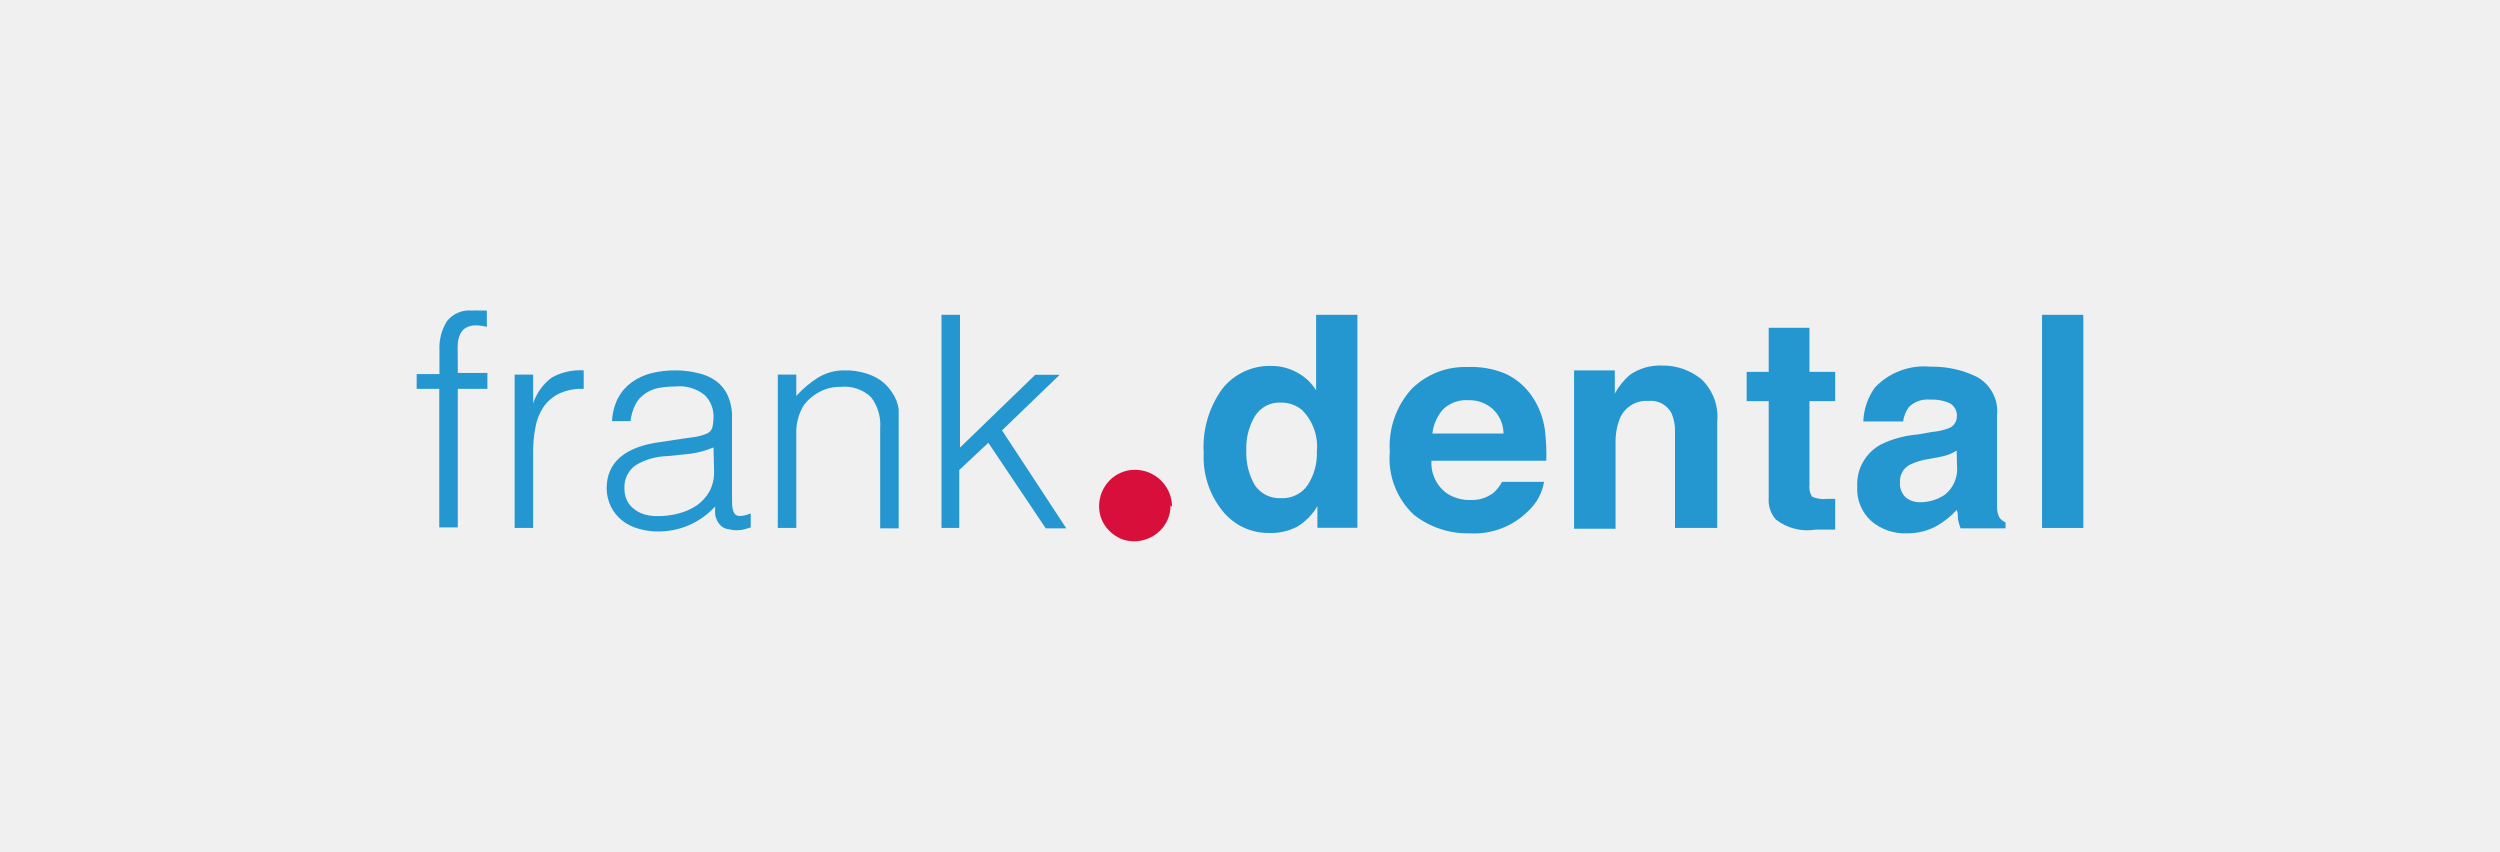
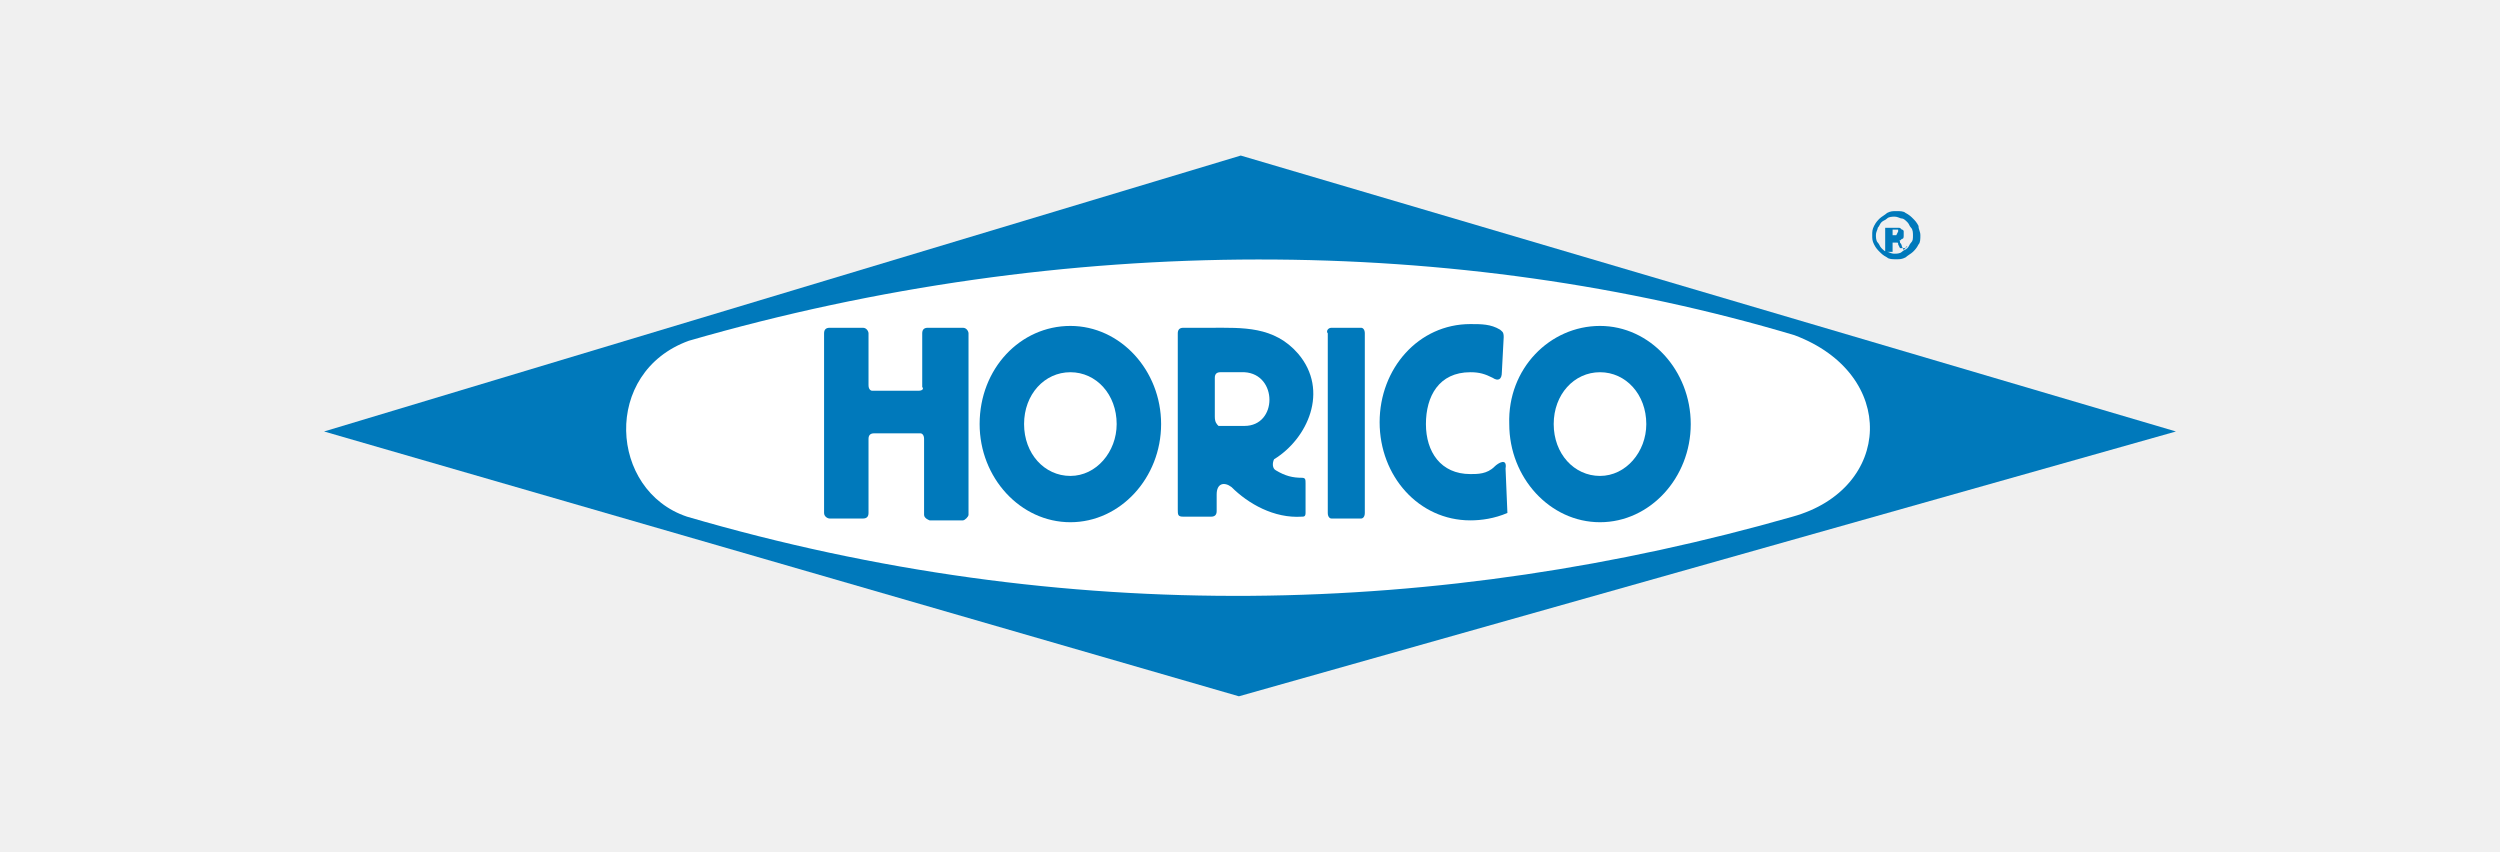
- <svg xmlns="http://www.w3.org/2000/svg" id="Capa_1" data-name="Capa 1" viewBox="0 0 135 46">
-   <defs>
-     <style>.cls-1{fill:#2497d0;}.cls-2{fill:#d80f3b;}</style>
-   </defs>
-   <path class="cls-1" d="M22.5,21v-.8h1.23V18.91a2.73,2.73,0,0,1,.4-1.56,1.53,1.53,0,0,1,1.36-.58,2.82,2.82,0,0,1,.42,0l.38,0v.88a2.51,2.51,0,0,0-.57-.08,1.06,1.06,0,0,0-.58.14.75.75,0,0,0-.3.36,1.36,1.36,0,0,0-.12.5,5.44,5.44,0,0,0,0,.57v1h1.6V21h-1.6v7.48h-1V21Z" />
-   <path class="cls-1" d="M28.79,28.51h-1V20.23h1v1.55h0a2.87,2.87,0,0,1,1-1.39A3.15,3.15,0,0,1,31.52,20v1a2.81,2.81,0,0,0-1.34.26,2.21,2.21,0,0,0-.84.73,2.91,2.91,0,0,0-.43,1.1,7,7,0,0,0-.12,1.32Z" />
-   <path class="cls-1" d="M36.92,23.68l.65-.09a3,3,0,0,0,.61-.18.51.51,0,0,0,.3-.38,2.8,2.8,0,0,0,.05-.48,1.61,1.61,0,0,0-.47-1.21,2.16,2.16,0,0,0-1.59-.47,5.05,5.05,0,0,0-.91.08,1.92,1.92,0,0,0-.73.31,1.57,1.57,0,0,0-.51.57,2.5,2.5,0,0,0-.27.91h-1a3,3,0,0,1,.33-1.26,2.56,2.56,0,0,1,.75-.85,3.16,3.16,0,0,1,1.05-.48A5.28,5.28,0,0,1,36.49,20a4.93,4.93,0,0,1,1.17.14,2.63,2.63,0,0,1,1,.43,2,2,0,0,1,.64.79,2.8,2.8,0,0,1,.23,1.22v4.51c0,.37.07.61.2.71s.41.08.81-.07v.75l-.33.1a1.67,1.67,0,0,1-.85,0,.76.76,0,0,1-.39-.15,1,1,0,0,1-.23-.29,1.09,1.09,0,0,1-.12-.36,3,3,0,0,1,0-.43,4.3,4.3,0,0,1-1.39,1,4.2,4.2,0,0,1-1.7.35,3.7,3.7,0,0,1-1.05-.15,2.43,2.43,0,0,1-.88-.44,2.22,2.22,0,0,1-.61-.75,2.26,2.26,0,0,1-.23-1c0-1.4,1-2.24,2.9-2.49Zm1.61.48a4.9,4.9,0,0,1-1.23.34l-1.25.13a3.47,3.47,0,0,0-1.72.49,1.43,1.43,0,0,0-.61,1.27,1.4,1.4,0,0,0,.15.66,1.27,1.27,0,0,0,.4.46,1.6,1.6,0,0,0,.57.28,2.51,2.51,0,0,0,.67.08,4.19,4.19,0,0,0,1.12-.14,3.17,3.17,0,0,0,1-.44,2.33,2.33,0,0,0,.68-.75,2.21,2.21,0,0,0,.25-1.08Z" />
-   <path class="cls-1" d="M43,28.51H42V20.23h1v1.15a5.64,5.64,0,0,1,1.19-1A2.7,2.7,0,0,1,45.64,20a3.7,3.7,0,0,1,1.42.27,2.38,2.38,0,0,1,1.11.92,2.06,2.06,0,0,1,.36.92c0,.31,0,.64,0,1v5.42h-1v-5.4a2.46,2.46,0,0,0-.49-1.68,2.08,2.08,0,0,0-1.65-.56,2.39,2.39,0,0,0-.82.13,2.64,2.64,0,0,0-.66.36,2.46,2.46,0,0,0-.51.51A2.79,2.79,0,0,0,43,23.25c0,.25,0,.51,0,.8Z" />
-   <path class="cls-1" d="M50.84,28.51V17h1v7.17l4.06-3.93h1.32l-3.11,3,3.47,5.29H56.47l-3.1-4.62L51.8,25.38v3.13Z" />
-   <path class="cls-2" d="M63.21,27.29a1.86,1.86,0,0,1-.15.75,1.89,1.89,0,0,1-.42.62,2,2,0,0,1-1.39.57,1.86,1.86,0,0,1-.75-.15,2,2,0,0,1-1-1,1.86,1.86,0,0,1-.15-.75,2,2,0,0,1,.57-1.39,1.89,1.89,0,0,1,.62-.42,1.86,1.86,0,0,1,.75-.15,2,2,0,0,1,2,2Z" />
-   <path class="cls-1" d="M70.07,20.13a2.67,2.67,0,0,1,1,.95V17H73.3v11.5H71.14V27.33a3.13,3.13,0,0,1-1.09,1.11,3.05,3.05,0,0,1-1.52.34A3.16,3.16,0,0,1,66,27.57a4.61,4.61,0,0,1-1-3.1A5.35,5.35,0,0,1,66,21a3.26,3.26,0,0,1,2.68-1.24A2.84,2.84,0,0,1,70.07,20.13Zm.54,6.07a3.08,3.08,0,0,0,.5-1.82,2.79,2.79,0,0,0-.79-2.23,1.73,1.73,0,0,0-1.13-.41,1.56,1.56,0,0,0-1.43.74,3.36,3.36,0,0,0-.46,1.83,3.48,3.48,0,0,0,.46,1.89,1.6,1.6,0,0,0,1.42.7A1.63,1.63,0,0,0,70.61,26.2Z" />
-   <path class="cls-1" d="M81.27,20.17a3.52,3.52,0,0,1,1.48,1.26,4.25,4.25,0,0,1,.67,1.76,10.87,10.87,0,0,1,.08,1.69H77.3a2,2,0,0,0,.89,1.8,2.26,2.26,0,0,0,1.22.32,1.9,1.9,0,0,0,1.24-.39,2.05,2.05,0,0,0,.46-.59h2.27a2.76,2.76,0,0,1-.82,1.54,4.14,4.14,0,0,1-3.21,1.24,4.7,4.7,0,0,1-3-1,4.16,4.16,0,0,1-1.3-3.41A4.59,4.59,0,0,1,76.23,21a4.08,4.08,0,0,1,3-1.18A4.76,4.76,0,0,1,81.27,20.17Zm-3.33,1.92a2.37,2.37,0,0,0-.59,1.32h3.84a1.82,1.82,0,0,0-.6-1.34,1.91,1.91,0,0,0-1.32-.46A1.79,1.79,0,0,0,77.94,22.09Z" />
-   <path class="cls-1" d="M91.89,20.49a2.8,2.8,0,0,1,.84,2.29v5.73H90.45V23.33a2.38,2.38,0,0,0-.18-1A1.26,1.26,0,0,0,89,21.65a1.55,1.55,0,0,0-1.55,1,3.41,3.41,0,0,0-.21,1.29v4.61H85V20H87.2v1.25a3.69,3.69,0,0,1,.8-1,2.85,2.85,0,0,1,1.74-.51A3.26,3.26,0,0,1,91.89,20.49Z" />
-   <path class="cls-1" d="M94.32,21.66V20.08h1.19V17.7h2.2v2.38H99.1v1.58H97.71v4.5a1,1,0,0,0,.14.66,1.53,1.53,0,0,0,.81.12h.44v1.66l-1.06,0a2.76,2.76,0,0,1-2.15-.55,1.61,1.61,0,0,1-.38-1.18V21.66Z" />
-   <path class="cls-1" d="M104.3,23.33a3.47,3.47,0,0,0,.89-.19.68.68,0,0,0,.48-.63.76.76,0,0,0-.37-.73,2.33,2.33,0,0,0-1.08-.2,1.42,1.42,0,0,0-1.13.39,1.63,1.63,0,0,0-.32.79h-2.15a3.29,3.29,0,0,1,.63-1.84,3.66,3.66,0,0,1,3-1.12,5.44,5.44,0,0,1,2.5.55,2.12,2.12,0,0,1,1.09,2.09v3.91c0,.27,0,.6,0,1a1.23,1.23,0,0,0,.13.6.81.81,0,0,0,.33.26v.32h-2.43a3.59,3.59,0,0,1-.14-.48c0-.15,0-.32-.06-.52a4.49,4.49,0,0,1-1.07.86,3.26,3.26,0,0,1-1.63.41,2.8,2.8,0,0,1-1.92-.66,2.33,2.33,0,0,1-.76-1.87A2.44,2.44,0,0,1,101.57,24a5.53,5.53,0,0,1,2-.54Zm1.36,1a2.92,2.92,0,0,1-.43.22,5.19,5.19,0,0,1-.6.15l-.51.09a3.55,3.55,0,0,0-1,.31,1,1,0,0,0-.52.94,1,1,0,0,0,.32.83,1.2,1.2,0,0,0,.78.25,2.34,2.34,0,0,0,1.34-.42,1.77,1.77,0,0,0,.64-1.54Z" />
-   <path class="cls-1" d="M112.5,28.51h-2.23V17h2.23Z" />
+ <svg xmlns="http://www.w3.org/2000/svg" version="1.1" id="Capa_1" x="0px" y="0px" viewBox="0 0 135 46" style="enable-background:new 0 0 135 46;" xml:space="preserve">
+   <style type="text/css">
+ 	.st0{fill:#38444E;}
+ 	.st1{fill:#E64860;}
+ 	.st2{fill:#808791;}
+ 	.st3{clip-path:url(#SVGID_00000036251827945727208770000015403458529413234619_);fill:#E64860;}
+ 	.st4{fill:none;stroke:#E64860;stroke-width:0.629;stroke-miterlimit:10;}
+ 	.st5{fill:#194374;}
+ 	.st6{fill:#00659B;}
+ 	.st7{fill:#DC0D6E;}
+ 	.st8{fill:#004D80;}
+ 	.st9{fill:#7EA9D6;}
+ 	.st10{fill:#B6D4EF;}
+ 	.st11{fill:#058DC7;}
+ 	.st12{fill:#00559F;}
+ 	.st13{fill:#134A83;}
+ 	.st14{fill:#B51975;}
+ 	.st15{fill:#2497D0;}
+ 	.st16{fill:#D80F3B;}
+ 	.st17{fill:#9BC338;}
+ 	.st18{fill:#008541;}
+ 	.st19{fill:#9DC438;}
+ 	
+ 		.st20{clip-path:url(#SVGID_00000120550616584479210900000004369532630519675043_);fill:url(#SVGID_00000007426350495095224400000013880264101516391871_);}
+ 	
+ 		.st21{clip-path:url(#SVGID_00000033343746846648663270000008208623801615311503_);fill:url(#SVGID_00000127035517929826460040000014173333459402902144_);}
+ 	
+ 		.st22{clip-path:url(#SVGID_00000124158117549201799660000013042687521223445161_);fill:url(#SVGID_00000127766414057086693840000006664193549178414501_);}
+ 	.st23{fill:#F9BE12;}
+ 	.st24{clip-path:url(#SVGID_00000134950454427905271020000013369400177362656959_);}
+ 	.st25{clip-path:url(#SVGID_00000007427954058486337760000005631827338669128369_);}
+ 	.st26{clip-path:url(#SVGID_00000181799228691098913690000007526029347014798761_);}
+ 	.st27{clip-path:url(#SVGID_00000006670824041943671820000003780304274260792201_);}
+ 	.st28{clip-path:url(#SVGID_00000028320740674709294210000001707492379386585529_);}
+ 	.st29{clip-path:url(#SVGID_00000132058445769706362350000011730676053174586266_);}
+ 	.st30{clip-path:url(#SVGID_00000090279301095168242350000005998289584113560979_);}
+ 	.st31{clip-path:url(#SVGID_00000019649147043291237460000002527420576756660916_);}
+ 	.st32{clip-path:url(#SVGID_00000018225912190909492000000004267898459786435258_);}
+ 	
+ 		.st33{clip-path:url(#SVGID_00000003088390763402057270000014570185399589354169_);fill:url(#SVGID_00000047049085733769672890000009010562880517547955_);}
+ 	.st34{clip-path:url(#SVGID_00000047028399973039427320000015632843843129960861_);}
+ 	.st35{clip-path:url(#SVGID_00000065073253801150705700000000084176411915232902_);}
+ 	.st36{clip-path:url(#SVGID_00000111893173011460895410000001438631126009238432_);}
+ 	.st37{clip-path:url(#SVGID_00000001659681111617227870000013335745401145113228_);}
+ 	.st38{clip-path:url(#SVGID_00000027597080625109487270000018138054644936104857_);}
+ 	.st39{clip-path:url(#SVGID_00000132065743444605782450000015317598993883458487_);}
+ 	.st40{fill:#009BDA;}
+ 	.st41{fill:#CE1620;}
+ 	.st42{fill:#171915;}
+ 	.st43{fill:#E30750;}
+ 	.st44{fill:#5775B5;}
+ 	.st45{fill:none;stroke:#5775B5;stroke-width:0.58;}
+ 	.st46{fill:#5A595C;}
+ 	.st47{fill:#FFFFFF;}
+ 	.st48{fill:#364F8F;}
+ 	.st49{fill:none;stroke:#364F8F;stroke-width:0.387;}
+ 	.st50{fill:none;stroke:#364F8F;stroke-width:1.335;stroke-linecap:round;}
+ 	.st51{fill:#656362;}
+ 	.st52{fill:#C8D44A;}
+ 	.st53{fill:#E42E38;}
+ 	.st54{fill:none;stroke:#FFFFFF;stroke-width:0.452;stroke-miterlimit:10;}
+ 	.st55{fill:#51B054;}
+ 	.st56{fill:#0079BB;}
+ 	.st57{fill:#086EB0;}
+ 	.st58{fill:#99A4AB;}
+ 	.st59{fill:#B2A7A5;}
+ 	.st60{fill:#931340;}
+ 	.st61{fill:#DFDCD9;}
+ 	.st62{fill:#27A1D7;}
+ 	.st63{fill:none;stroke:#000000;stroke-width:0.149;stroke-linejoin:bevel;stroke-miterlimit:22.926;}
+ 	.st64{fill:none;stroke:#000000;stroke-width:0.159;stroke-miterlimit:22.926;}
+ 	.st65{fill:#EA3D36;stroke:#ED1C24;stroke-width:0.142;stroke-linejoin:round;}
+ 	.st66{fill:#EA3D36;}
+ </style>
+   <g>
+     <polygon class="st56" points="17.5,23.3 67,8.4 117.5,23.3 66.9,37.6  " />
+     <path class="st47" d="M37.2,18.4c20.4-5.9,41.6-5.7,59.7-0.3c5.6,2.1,5.3,8.3-0.1,9.8c-18.9,5.4-39.2,6-59.7,0   C32.9,26.5,32.5,20.1,37.2,18.4" />
+     <path class="st56" d="M49.7,23.4h-2.5c-0.2,0-0.3,0.1-0.3,0.3v4c0,0.2-0.1,0.3-0.3,0.3h-1.8c-0.1,0-0.3-0.1-0.3-0.3V18   c0-0.2,0.1-0.3,0.3-0.3h1.8c0.2,0,0.3,0.2,0.3,0.3v2.8c0,0.2,0.1,0.3,0.2,0.3h2.5c0.2,0,0.3-0.1,0.2-0.2V18c0-0.2,0.1-0.3,0.3-0.3   H52c0.2,0,0.3,0.2,0.3,0.3v9.8c0,0.1-0.2,0.3-0.3,0.3h-1.8c0,0-0.3-0.1-0.3-0.3v-4.1C49.9,23.5,49.8,23.4,49.7,23.4" />
+     <path class="st56" d="M71.9,17.7h1.6c0.1,0,0.2,0.1,0.2,0.3v9.7c0,0.2-0.1,0.3-0.2,0.3h-1.6c-0.1,0-0.2-0.1-0.2-0.3V18   C71.6,17.9,71.7,17.7,71.9,17.7" />
+     <path class="st56" d="M57.8,17.6c2.7,0,4.9,2.4,4.9,5.3c0,2.9-2.2,5.3-4.9,5.3c-2.7,0-4.9-2.4-4.9-5.3   C52.9,19.9,55.1,17.6,57.8,17.6" />
+     <path class="st47" d="M57.8,20.1c1.4,0,2.5,1.2,2.5,2.8c0,1.5-1.1,2.8-2.5,2.8c-1.4,0-2.5-1.2-2.5-2.8   C55.3,21.3,56.4,20.1,57.8,20.1" />
+     <path class="st56" d="M86.4,17.6c2.7,0,4.9,2.4,4.9,5.3c0,2.9-2.2,5.3-4.9,5.3c-2.7,0-4.9-2.4-4.9-5.3   C81.4,19.9,83.7,17.6,86.4,17.6" />
+     <path class="st47" d="M86.4,20.1c1.4,0,2.5,1.2,2.5,2.8c0,1.5-1.1,2.8-2.5,2.8c-1.4,0-2.5-1.2-2.5-2.8C83.9,21.3,85,20.1,86.4,20.1   " />
+     <path class="st56" d="M81.3,25.3l0.1,2.4c-0.7,0.3-1.4,0.4-2,0.4c-2.8,0-4.9-2.4-4.9-5.3c0-2.9,2.1-5.3,4.9-5.3   c0.6,0,1.1,0,1.6,0.3c0.1,0.1,0.2,0.1,0.2,0.4l-0.1,1.9c0,0.4-0.2,0.5-0.5,0.3c-0.4-0.2-0.7-0.3-1.2-0.3c-1.7,0-2.4,1.3-2.4,2.8   c0,1.5,0.8,2.7,2.4,2.7c0.4,0,0.9,0,1.3-0.4C80.9,25,81.4,24.7,81.3,25.3" />
+     <path class="st56" d="M65.4,17.7c1.7,0,3.4-0.1,4.7,1.4c1.7,2,0.5,4.6-1.3,5.7c-0.1,0.2-0.1,0.5,0.1,0.6c0.5,0.3,0.9,0.4,1.4,0.4   c0.2,0,0.2,0.1,0.2,0.3v1.6c0,0.2-0.1,0.2-0.2,0.2c-1.5,0.1-2.9-0.7-3.8-1.6c-0.4-0.3-0.8-0.2-0.8,0.4v0.9c0,0.2-0.1,0.3-0.3,0.3   h-1.5c-0.3,0-0.3-0.1-0.3-0.4V18c0-0.2,0.1-0.3,0.3-0.3H65.4z" />
+     <path class="st47" d="M65.6,22.5v-2.1c0-0.2,0.1-0.3,0.3-0.3h1.3c1.8,0.1,1.8,2.9,0,2.9h-1.4C65.7,22.9,65.6,22.8,65.6,22.5" />
+     <path class="st56" d="M102.5,12.5C102.5,12.4,102.5,12.4,102.5,12.5c0-0.1,0-0.1,0-0.1c0,0,0,0-0.1,0c0,0-0.1,0-0.1,0h-0.1v0.3h0.1   c0.1,0,0.1,0,0.1,0C102.5,12.5,102.5,12.5,102.5,12.5 M103,13.3C103,13.3,103,13.3,103,13.3C103,13.3,102.9,13.3,103,13.3   c-0.1,0-0.1,0.1-0.1,0.1c0,0-0.1,0-0.1,0s-0.1,0-0.1,0c0,0,0,0-0.1,0c0,0,0,0,0,0c0,0,0,0,0,0l-0.1-0.2c0-0.1,0-0.1-0.1-0.1   c0,0-0.1,0-0.1,0h-0.1v0.4c0,0,0,0,0,0.1c0,0-0.1,0-0.2,0c-0.1,0-0.1,0-0.2,0c0,0,0,0,0-0.1v-1.1c0-0.1,0-0.1,0-0.1   c0,0,0.1,0,0.1,0h0.4c0.1,0,0.1,0,0.2,0c0.1,0,0.1,0,0.2,0.1c0.1,0,0.1,0.1,0.1,0.1c0,0.1,0,0.1,0,0.2c0,0.1,0,0.2-0.1,0.2   c-0.1,0.1-0.1,0.1-0.2,0.1c0.1,0,0.1,0,0.1,0.1c0,0,0.1,0.1,0.1,0.2l0.1,0.2C103,13.3,103,13.3,103,13.3 M103.3,12.7   c0-0.1,0-0.3-0.1-0.4s-0.1-0.2-0.2-0.3c-0.1-0.1-0.2-0.2-0.3-0.2c-0.1,0-0.2-0.1-0.4-0.1c-0.1,0-0.3,0-0.4,0.1   c-0.1,0.1-0.2,0.1-0.3,0.2c-0.1,0.1-0.1,0.2-0.2,0.3c0,0.1-0.1,0.2-0.1,0.4c0,0.1,0,0.3,0.1,0.4s0.1,0.2,0.2,0.3   c0.1,0.1,0.2,0.2,0.3,0.2c0.1,0,0.2,0.1,0.4,0.1c0.1,0,0.3,0,0.4-0.1c0.1-0.1,0.2-0.1,0.3-0.2c0.1-0.1,0.1-0.2,0.2-0.3   C103.3,13,103.3,12.9,103.3,12.7 M103.7,12.7c0,0.2,0,0.4-0.1,0.5c-0.1,0.2-0.2,0.3-0.3,0.4c-0.1,0.1-0.3,0.2-0.4,0.3   c-0.2,0.1-0.3,0.1-0.5,0.1c-0.2,0-0.4,0-0.5-0.1c-0.2-0.1-0.3-0.2-0.4-0.3c-0.1-0.1-0.2-0.2-0.3-0.4c-0.1-0.2-0.1-0.3-0.1-0.5   c0-0.2,0-0.3,0.1-0.5c0.1-0.2,0.2-0.3,0.3-0.4c0.1-0.1,0.3-0.2,0.4-0.3c0.2-0.1,0.3-0.1,0.5-0.1c0.2,0,0.4,0,0.5,0.1   c0.2,0.1,0.3,0.2,0.4,0.3c0.1,0.1,0.2,0.2,0.3,0.4C103.6,12.4,103.7,12.5,103.7,12.7" />
+   </g>
</svg>
